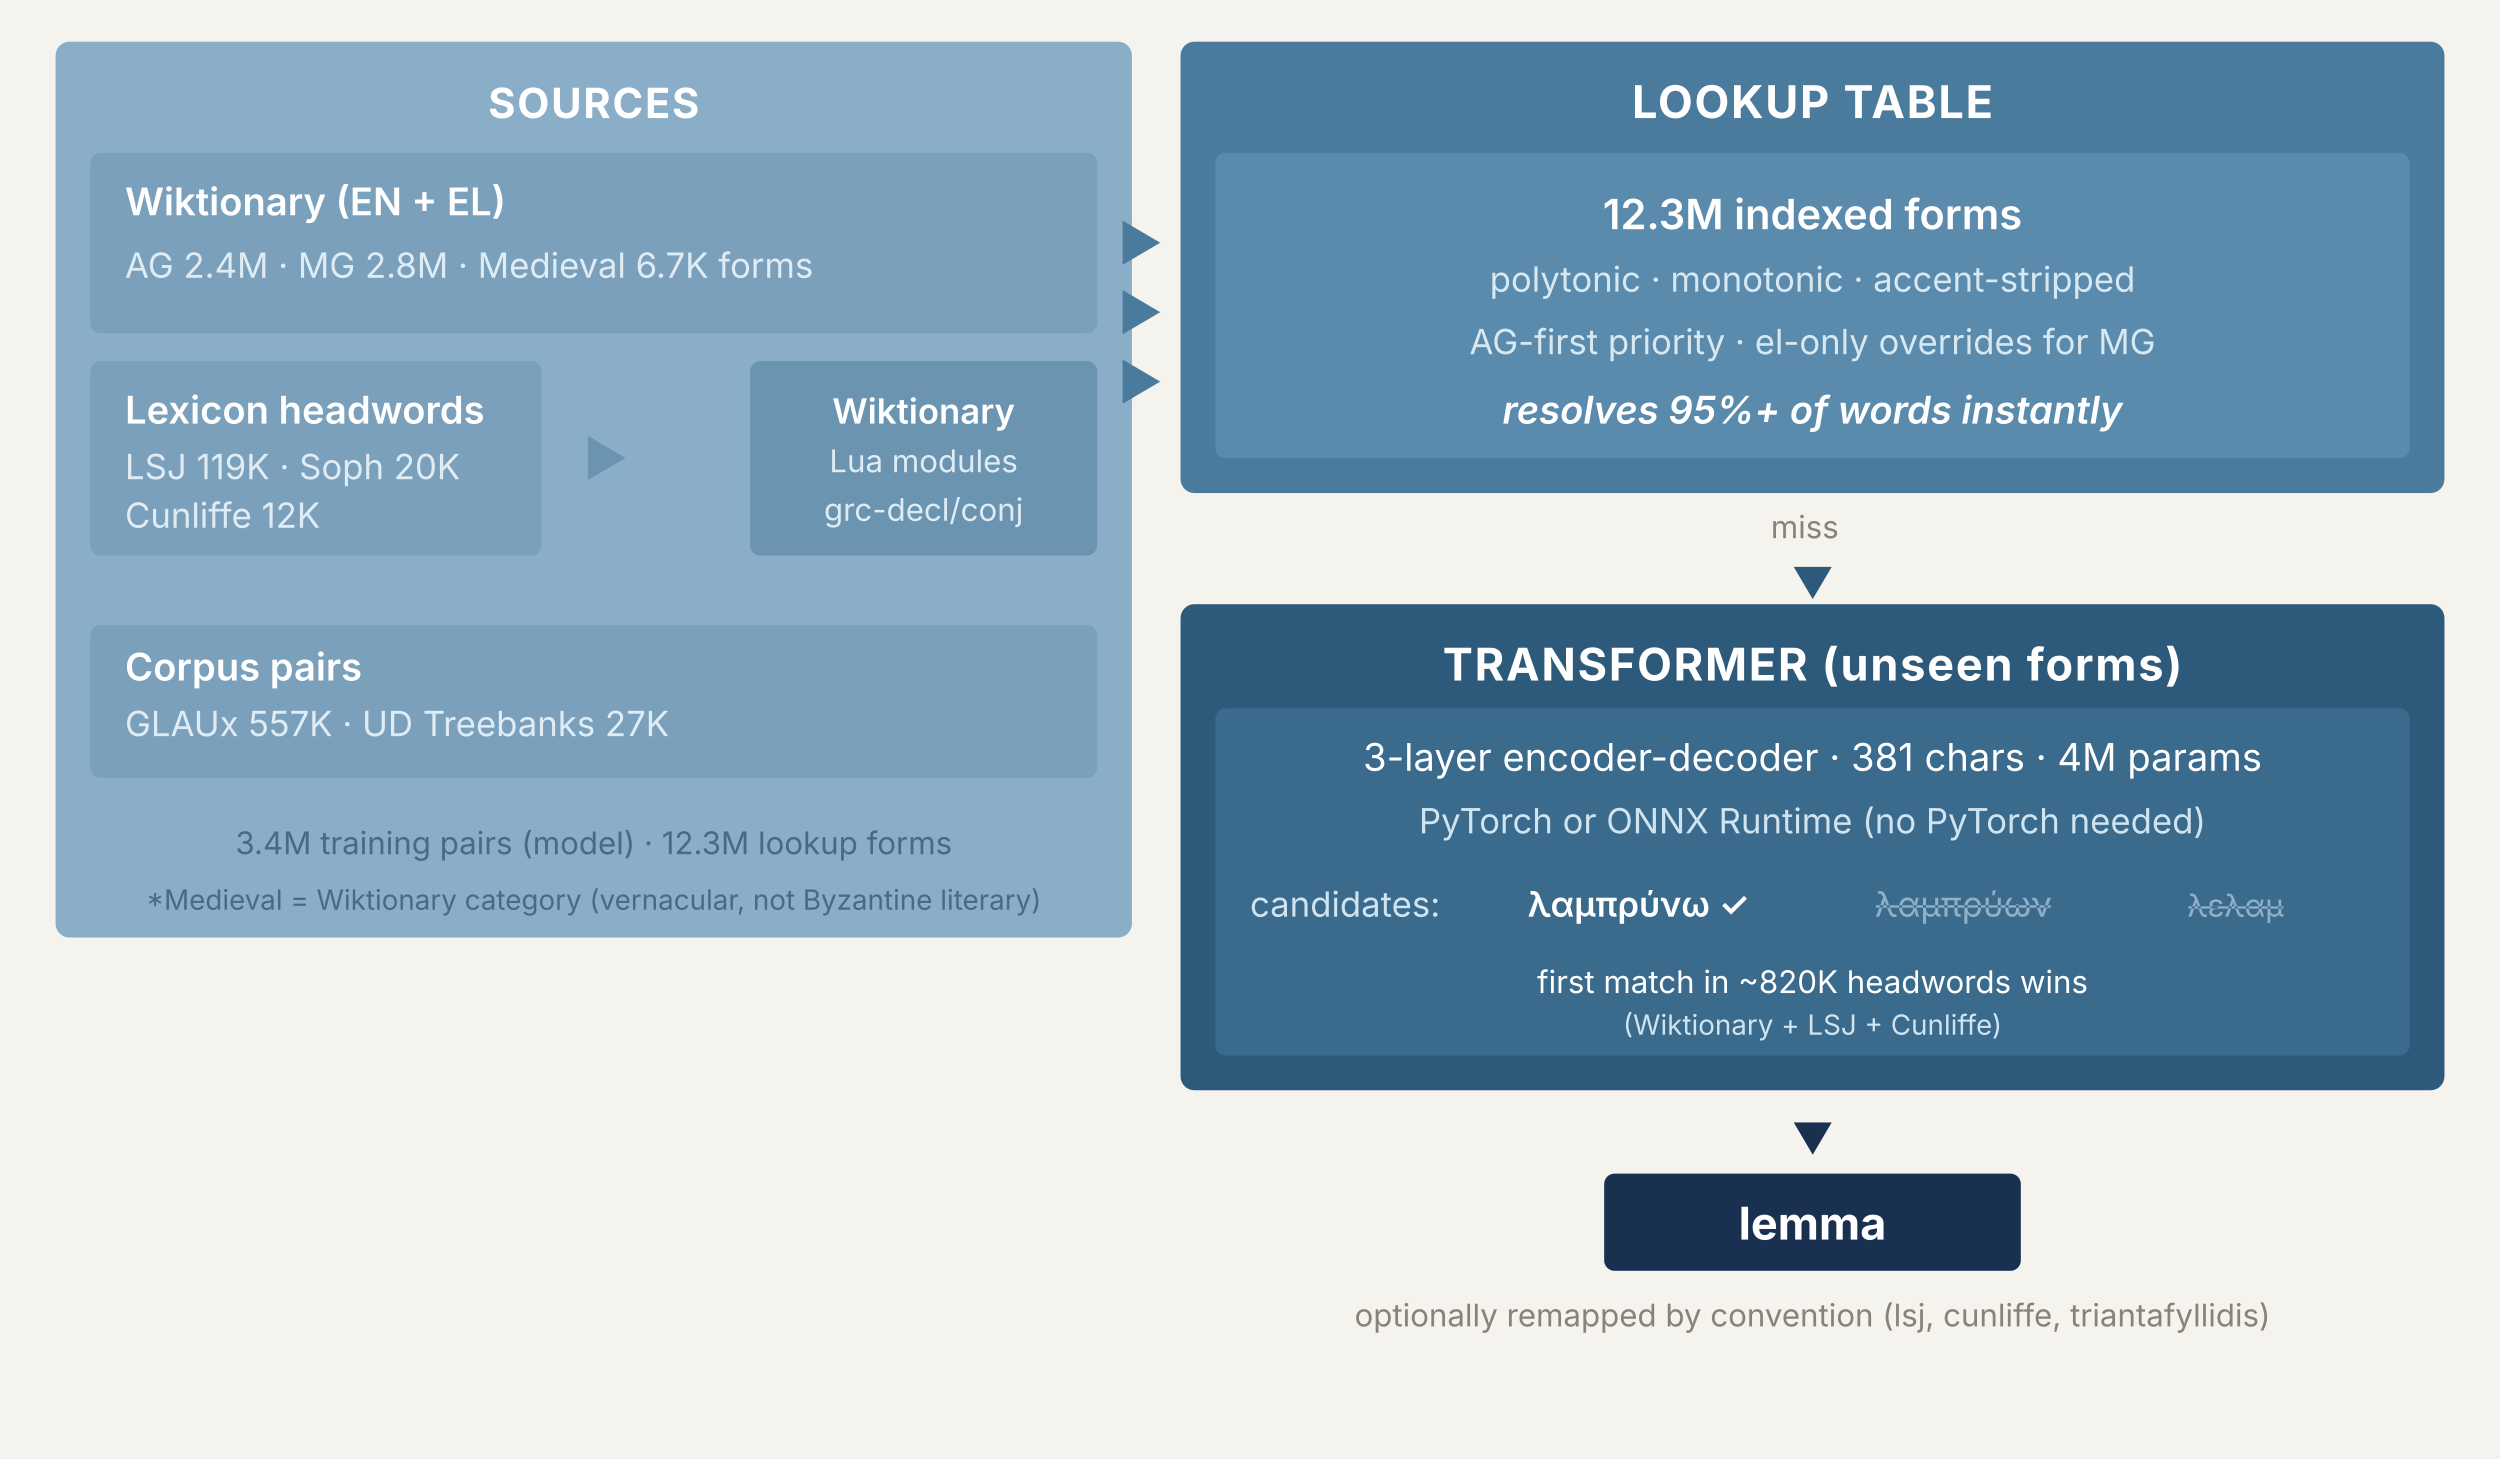
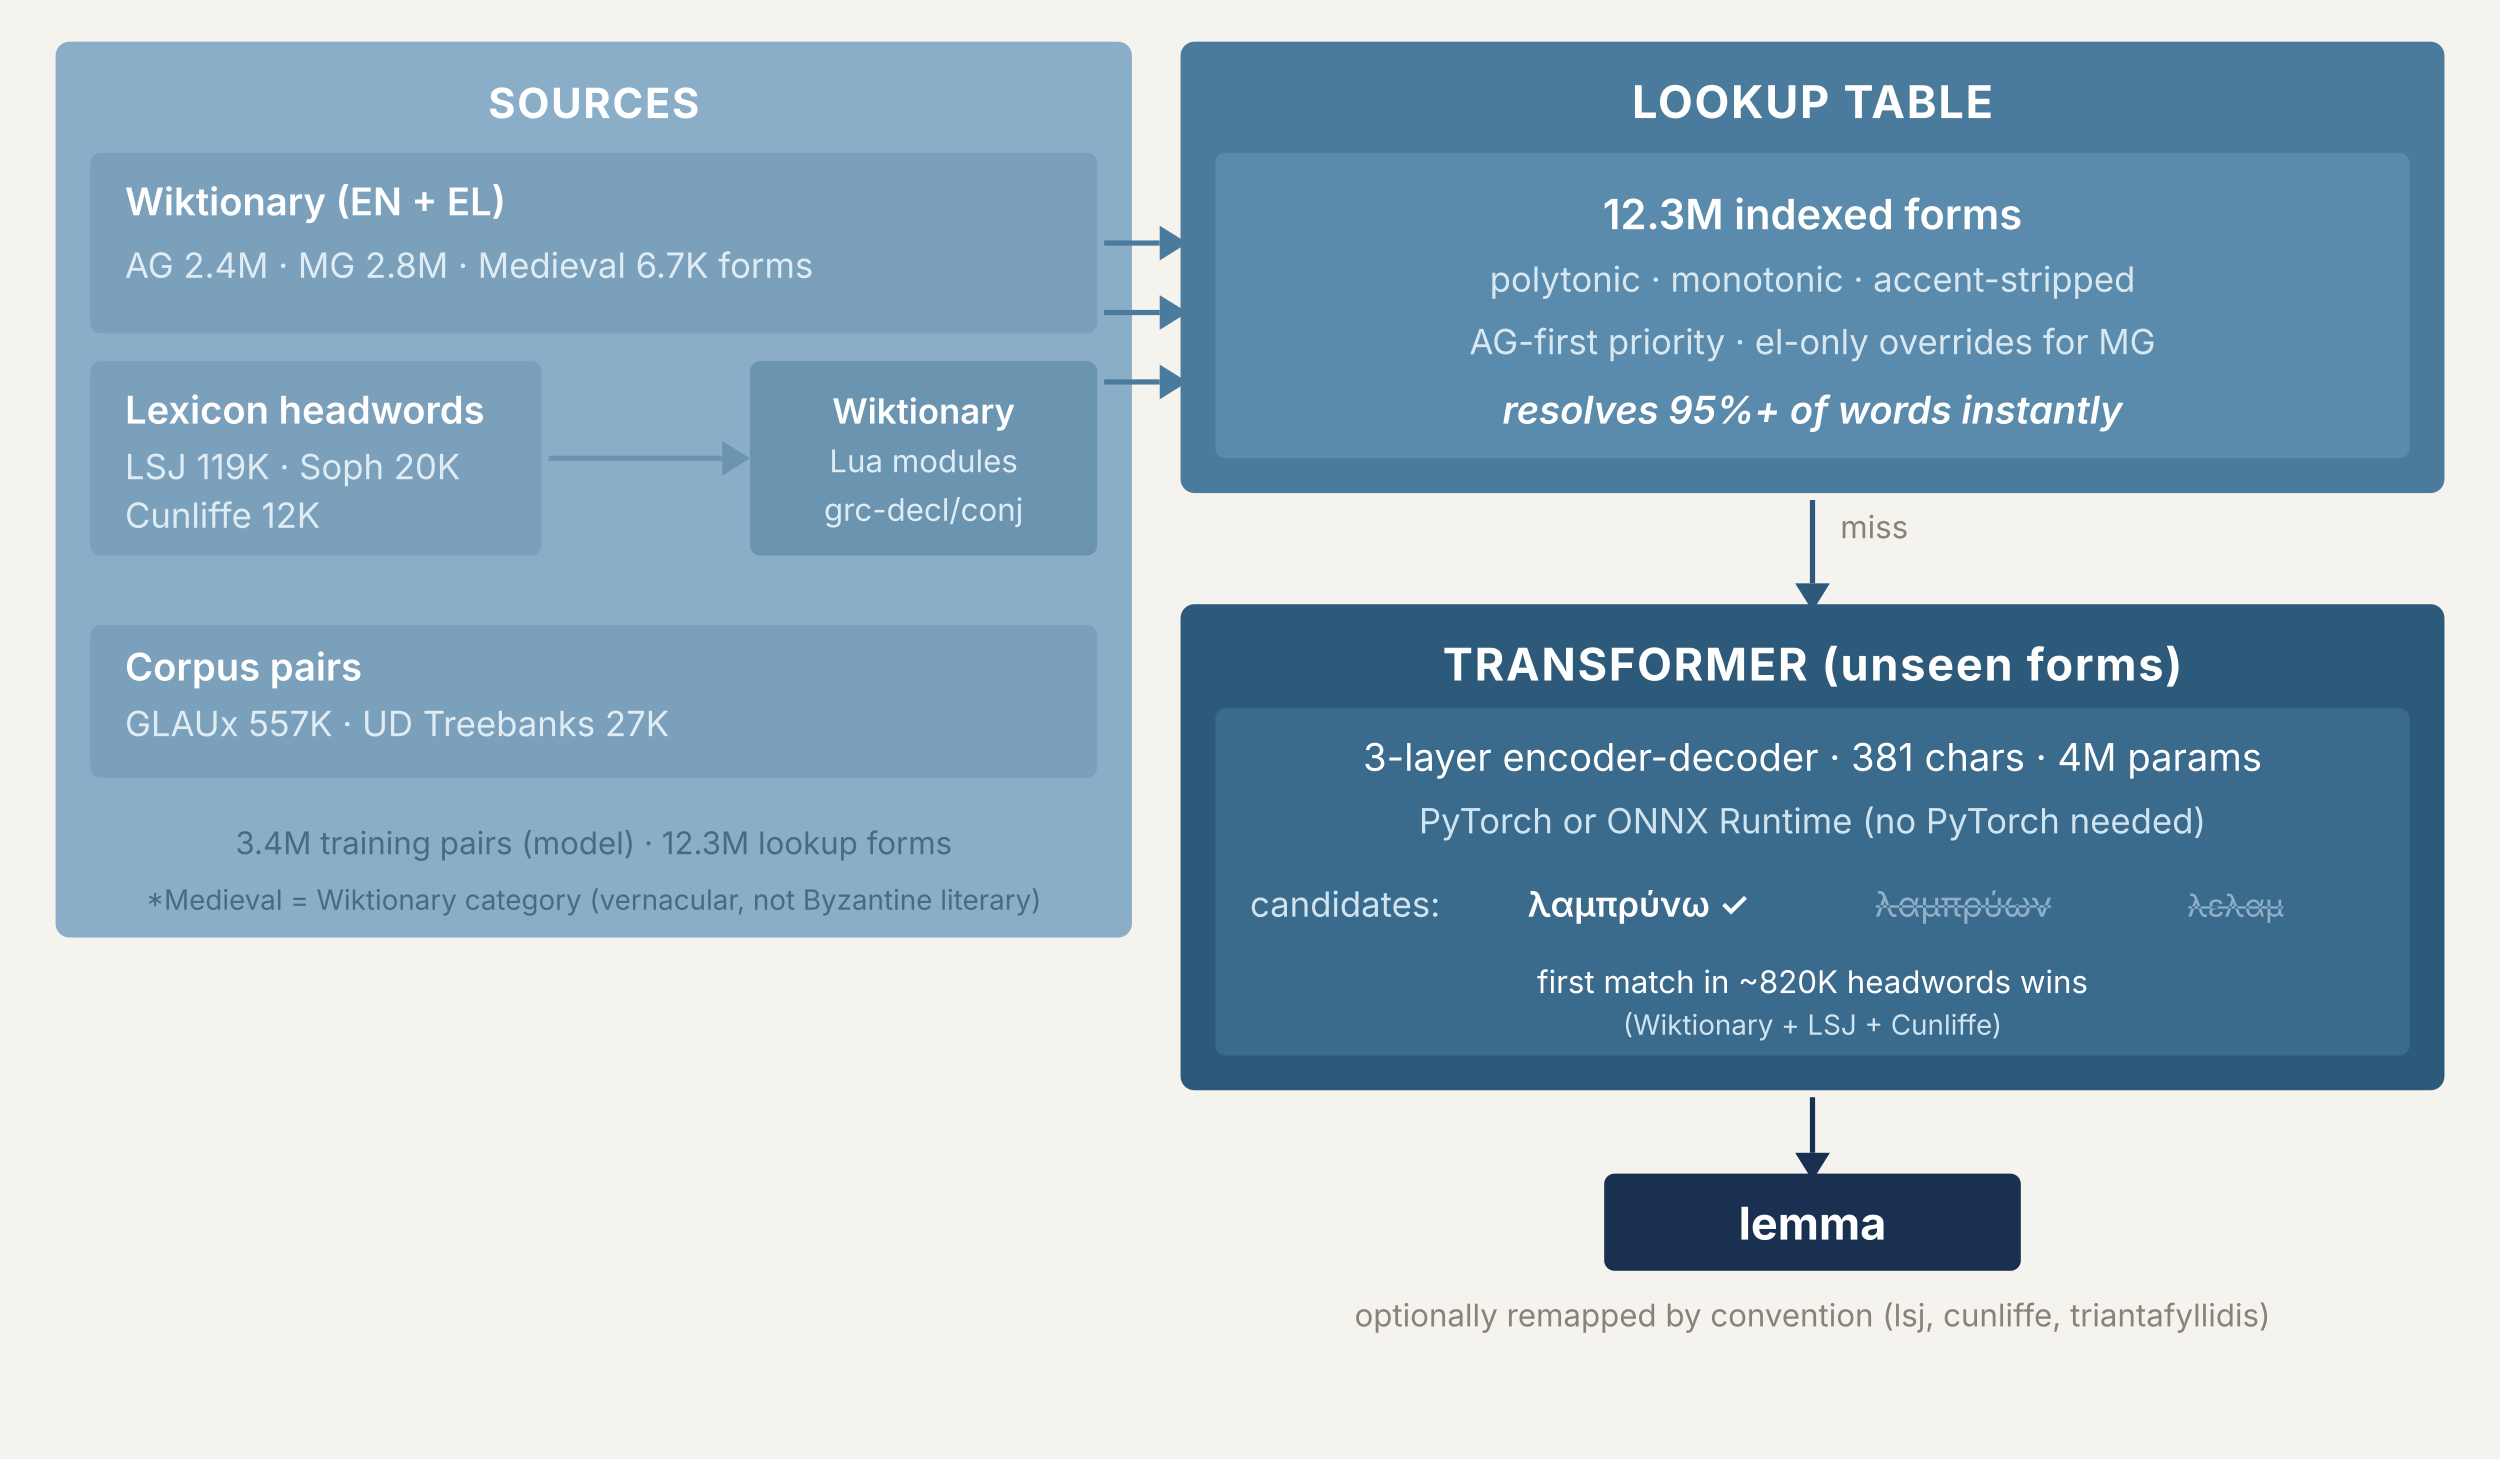
<svg xmlns="http://www.w3.org/2000/svg" viewBox="0 0 720 420" font-family="'Inter','Helvetica Neue',Arial,sans-serif">
  <defs />
  <rect width="720" height="420" fill="#f5f3ee" />
  <rect x="16" y="12" width="310" height="258" rx="4" fill="#8aaec8" />
  <text x="171" y="34" text-anchor="middle" fill="#fff" font-size="12" font-weight="700" letter-spacing="0.5">SOURCES</text>
  <rect x="26" y="44" width="290" height="52" rx="3" fill="#7aa0bc" />
  <text x="36" y="62" fill="#fff" font-size="11" font-weight="600">Wiktionary (EN + EL)</text>
  <text x="36" y="80" fill="#e0ecf4" font-size="10">AG 2.4M · MG 2.8M · Medieval 6.7K forms</text>
  <rect x="26" y="104" width="130" height="56" rx="3" fill="#7aa0bc" />
  <text x="36" y="122" fill="#fff" font-size="11" font-weight="600">Lexicon headwords</text>
  <text x="36" y="138" fill="#e0ecf4" font-size="10">LSJ 119K · Soph 20K</text>
  <text x="36" y="152" fill="#e0ecf4" font-size="10">Cunliffe 12K</text>
-   <text x="168" y="137" fill="#6a94b0" font-size="14">▶</text>
+   <line x1="158" y1="132" x2="208" y2="132" stroke="#6a94b0" stroke-width="1.5" />
+   <polygon points="208,127 216,132 208,137" fill="#6a94b0" />
  <rect x="216" y="104" width="100" height="56" rx="3" fill="#6a94b0" />
  <text x="266" y="122" text-anchor="middle" fill="#fff" font-size="10" font-weight="600">Wiktionary</text>
  <text x="266" y="136" text-anchor="middle" fill="#e0ecf4" font-size="9">Lua modules</text>
  <text x="266" y="150" text-anchor="middle" fill="#e0ecf4" font-size="9">grc-decl/conj</text>
  <rect x="26" y="180" width="290" height="44" rx="3" fill="#7aa0bc" />
  <text x="36" y="196" fill="#fff" font-size="11" font-weight="600">Corpus pairs</text>
  <text x="36" y="212" fill="#e0ecf4" font-size="10">GLAUx 557K · UD Treebanks 27K</text>
  <text x="171" y="246" text-anchor="middle" fill="#4a6a84" font-size="9">3.4M training pairs (model) · 12.3M lookup forms</text>
  <text x="171" y="262" text-anchor="middle" fill="#4a6a84" font-size="8">*Medieval = Wiktionary category (vernacular, not Byzantine literary)</text>
-   <text x="322" y="75" fill="#4a7a9c" font-size="14">▶</text>
-   <text x="322" y="95" fill="#4a7a9c" font-size="14">▶</text>
-   <text x="322" y="115" fill="#4a7a9c" font-size="14">▶</text>
+   <line x1="318" y1="70" x2="334" y2="70" stroke="#4a7a9c" stroke-width="1.5" />
+   <polygon points="334,65 342,70 334,75" fill="#4a7a9c" />
+   <line x1="318" y1="90" x2="334" y2="90" stroke="#4a7a9c" stroke-width="1.5" />
+   <polygon points="334,85 342,90 334,95" fill="#4a7a9c" />
+   <line x1="318" y1="110" x2="334" y2="110" stroke="#4a7a9c" stroke-width="1.5" />
+   <polygon points="334,105 342,110 334,115" fill="#4a7a9c" />
  <rect x="340" y="12" width="364" height="130" rx="4" fill="#4a7a9c" />
  <text x="522" y="34" text-anchor="middle" fill="#fff" font-size="13" font-weight="700" letter-spacing="0.5">LOOKUP TABLE</text>
  <rect x="350" y="44" width="344" height="88" rx="3" fill="#5a8aac" />
  <text x="522" y="66" text-anchor="middle" fill="#fff" font-size="12" font-weight="600">12.3M indexed forms</text>
  <text x="522" y="84" text-anchor="middle" fill="#d8e8f0" font-size="10">polytonic · monotonic · accent-stripped</text>
  <text x="522" y="102" text-anchor="middle" fill="#d8e8f0" font-size="10">AG-first priority · el-only overrides for MG</text>
  <text x="522" y="122" text-anchor="middle" fill="#fff" font-size="11" font-weight="600" font-style="italic">resolves 95%+ of words instantly</text>
-   <text x="510" y="155" fill="#8a8279" font-size="9">miss</text>
-   <text x="516" y="172" fill="#2d5a7a" font-size="12">▼</text>
+   <text x="530" y="155" fill="#8a8279" font-size="9">miss</text>
+   <line x1="522" y1="144" x2="522" y2="168" stroke="#2d5a7a" stroke-width="1.5" />
+   <polygon points="517,168 522,176 527,168" fill="#2d5a7a" />
  <rect x="340" y="174" width="364" height="140" rx="4" fill="#2d5a7a" />
  <text x="522" y="196" text-anchor="middle" fill="#fff" font-size="13" font-weight="700" letter-spacing="0.5">TRANSFORMER (unseen forms)</text>
  <rect x="350" y="204" width="344" height="100" rx="3" fill="#3a6a8c" />
  <text x="522" y="222" text-anchor="middle" fill="#fff" font-size="11">3-layer encoder-decoder · 381 chars · 4M params</text>
  <text x="522" y="240" text-anchor="middle" fill="#d0e4f0" font-size="10">PyTorch or ONNX Runtime (no PyTorch needed)</text>
  <text x="360" y="264" fill="#d0e4f0" font-size="10">candidates:</text>
  <text x="440" y="264" fill="#fff" font-size="10" font-weight="600">λαμπρύνω ✓</text>
  <text x="540" y="264" fill="#90b0c8" font-size="10" text-decoration="line-through">λαμπρύων</text>
  <text x="630" y="264" fill="#90b0c8" font-size="9" text-decoration="line-through">λελαμ</text>
  <text x="522" y="286" text-anchor="middle" fill="#fff" font-size="9">first match in ~820K headwords wins</text>
  <text x="522" y="298" text-anchor="middle" fill="#d0e4f0" font-size="8">(Wiktionary + LSJ + Cunliffe)</text>
-   <text x="516" y="332" fill="#1a3050" font-size="12">▼</text>
+   <line x1="522" y1="316" x2="522" y2="332" stroke="#1a3050" stroke-width="1.5" />
+   <polygon points="517,332 522,340 527,332" fill="#1a3050" />
  <rect x="462" y="338" width="120" height="28" rx="3" fill="#1a3050" />
  <text x="522" y="357" text-anchor="middle" fill="#fff" font-size="13" font-weight="700">lemma</text>
  <text x="522" y="382" text-anchor="middle" fill="#8a8279" font-size="9">optionally remapped by convention (lsj, cunliffe, triantafyllidis)</text>
</svg>
